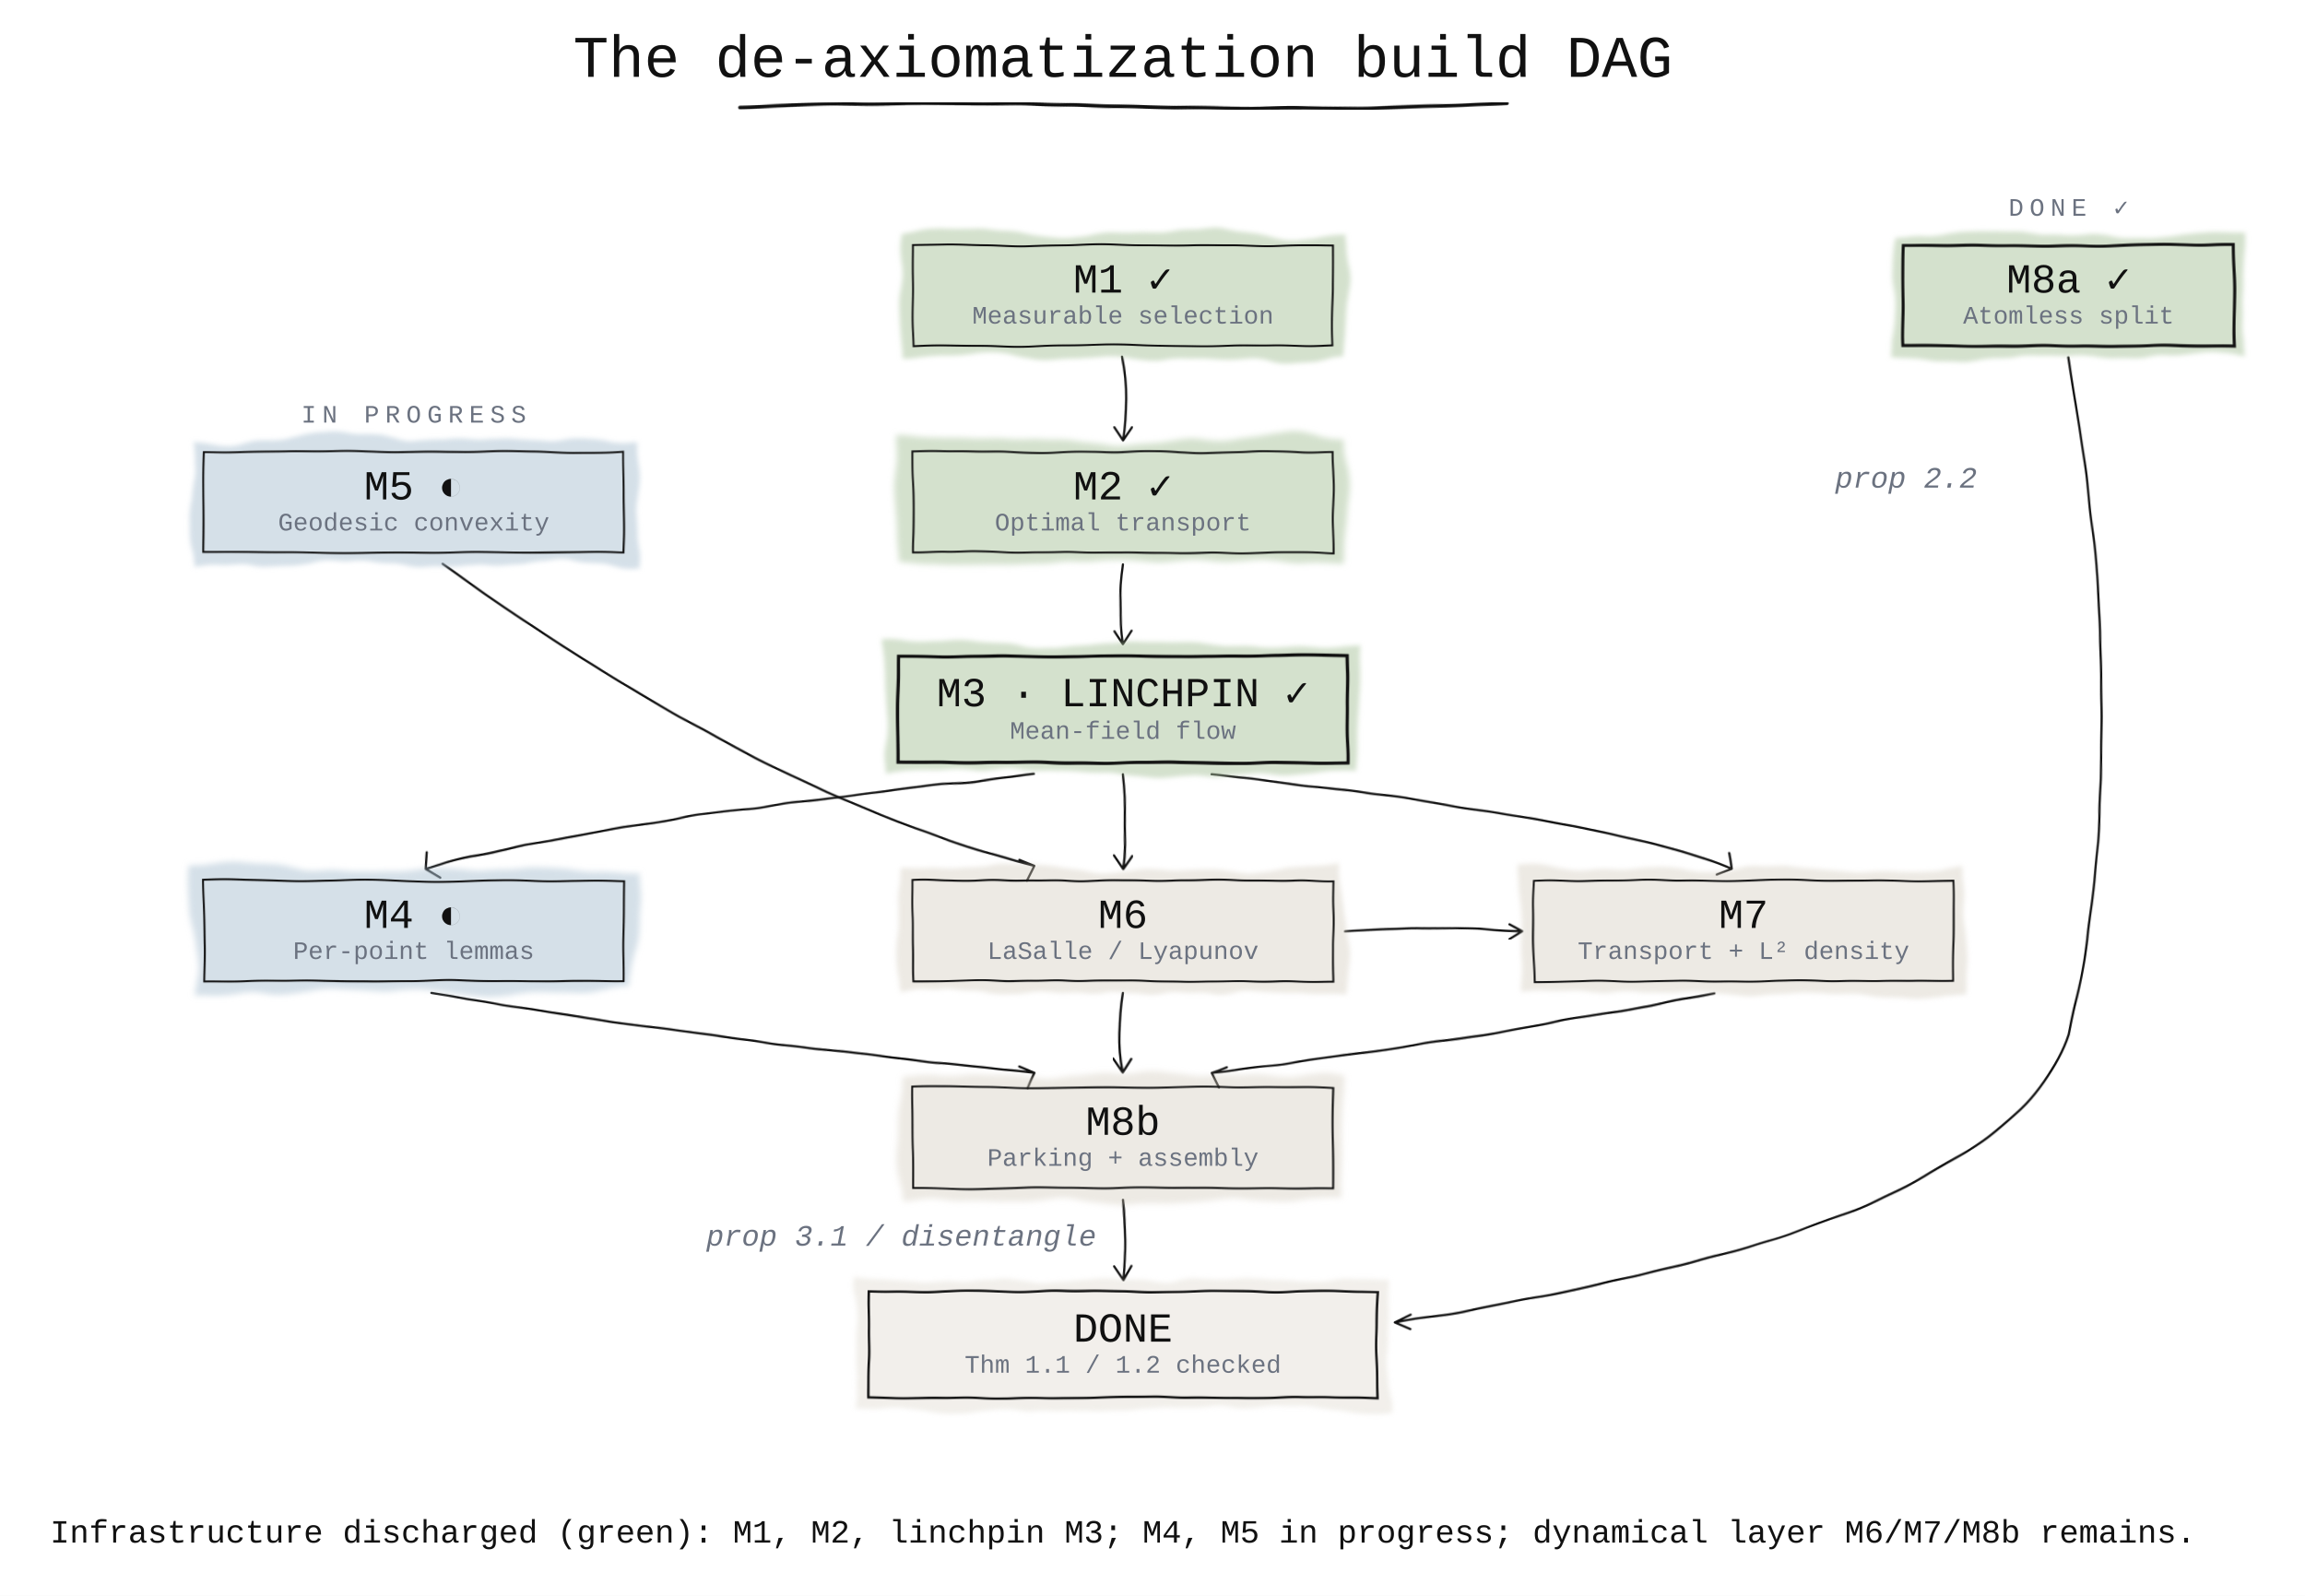
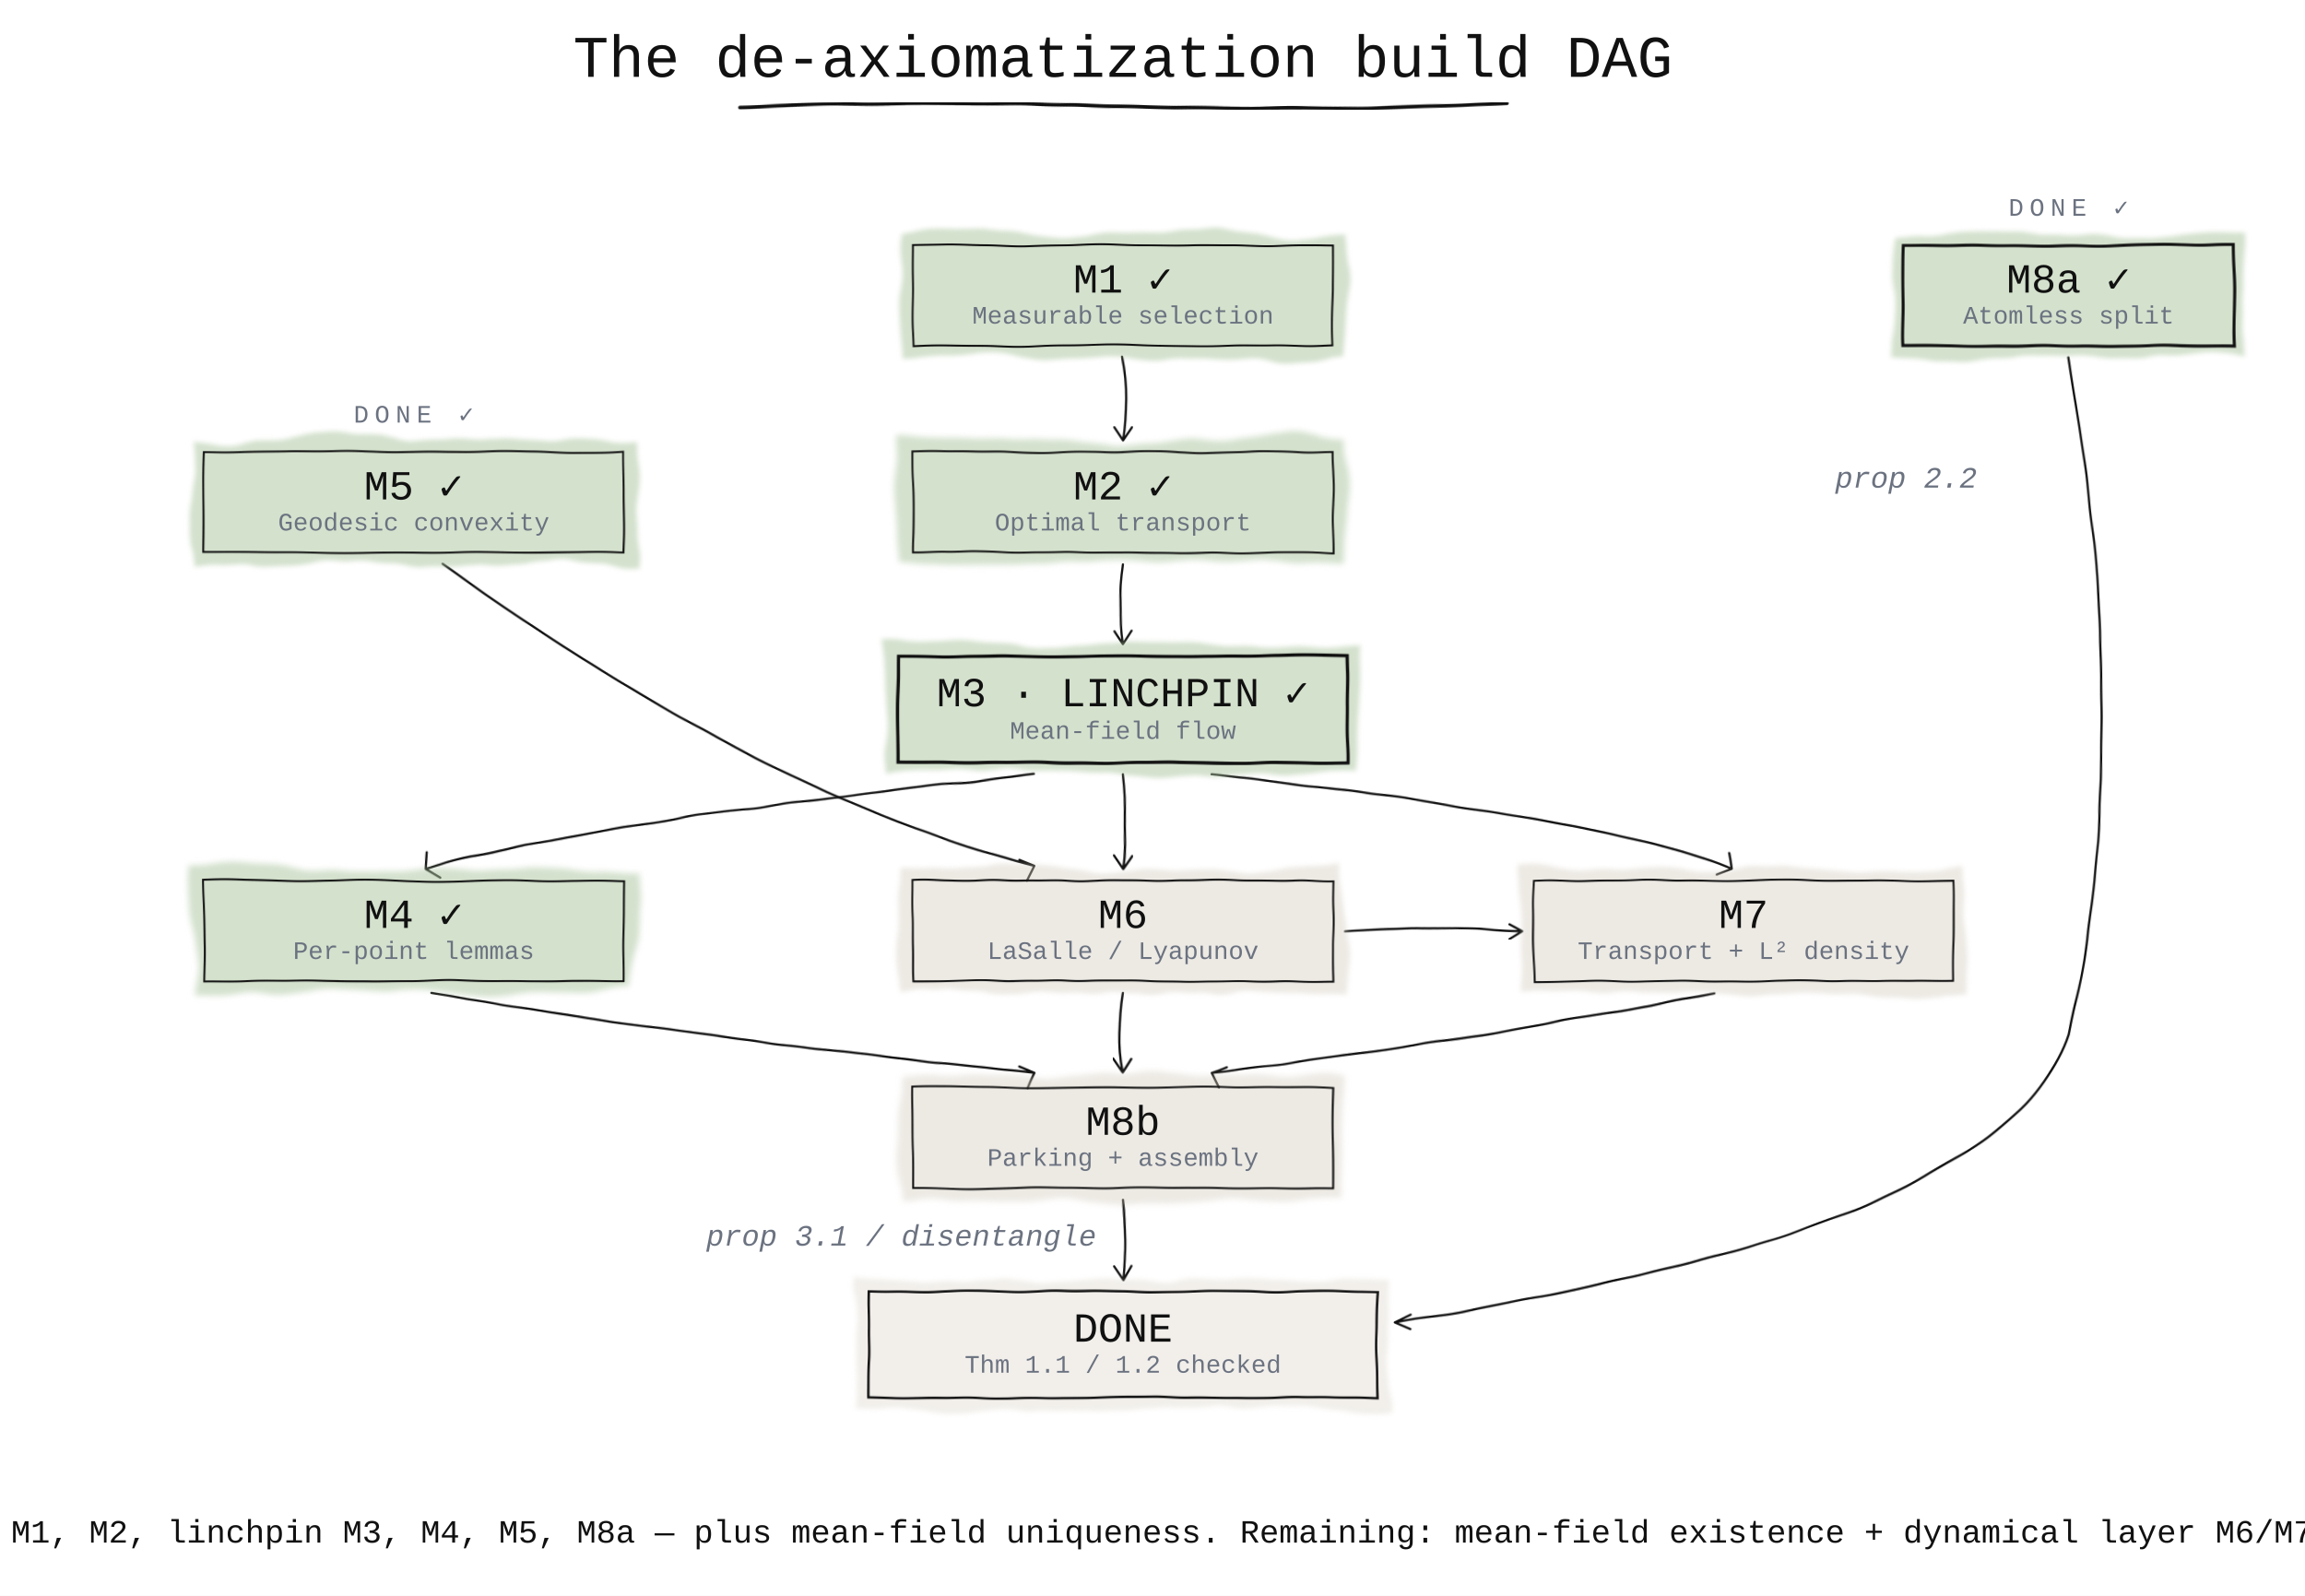
<svg xmlns="http://www.w3.org/2000/svg" viewBox="0 0 1560 1080" width="1560" height="1080">
  <defs>
    <style type="text/css">
      text          { fill: #111111; font-family: 'SF Mono', Menlo, Monaco, Consolas, 'Courier New', monospace; }
      .mono         { font-family: 'SF Mono', Menlo, Monaco, Consolas, 'Courier New', monospace; }
      .title        { font-size: 40px; font-weight: 500; }
      .layer-tag    { font-size: 17px; letter-spacing: 4px; fill: #6b7280; }
      .box-h        { font-size: 28px; }
      .box-s        { font-size: 17px; fill: #6b7280; }
      .box-v        { font-size: 18px; fill: #475569; }
      .arrow-label  { font-size: 20px; fill: #6b7280; font-style: italic; paint-order: stroke; stroke: #ffffff; stroke-width: 4px; }
      .caption      { font-size: 22px; fill: #111111; }
    </style>
    <filter id="wash-a" x="-20%" y="-25%" width="140%" height="150%">
      <feTurbulence type="fractalNoise" baseFrequency="0.013" numOctaves="3" seed="2" />
      <feDisplacementMap in="SourceGraphic" scale="16" />
      <feGaussianBlur stdDeviation="1.6" />
    </filter>
    <filter id="wash-b" x="-20%" y="-25%" width="140%" height="150%">
      <feTurbulence type="fractalNoise" baseFrequency="0.015" numOctaves="3" seed="9" />
      <feDisplacementMap in="SourceGraphic" scale="14" />
      <feGaussianBlur stdDeviation="1.8" />
    </filter>
    <filter id="wash-c" x="-20%" y="-25%" width="140%" height="150%">
      <feTurbulence type="fractalNoise" baseFrequency="0.011" numOctaves="3" seed="14" />
      <feDisplacementMap in="SourceGraphic" scale="18" />
      <feGaussianBlur stdDeviation="2" />
    </filter>
    <filter id="ink-a" x="-5%" y="-5%" width="110%" height="110%">
      <feTurbulence type="fractalNoise" baseFrequency="0.018" numOctaves="2" seed="5" />
      <feDisplacementMap in="SourceGraphic" scale="3" />
    </filter>
    <filter id="ink-b" x="-5%" y="-5%" width="110%" height="110%">
      <feTurbulence type="fractalNoise" baseFrequency="0.022" numOctaves="2" seed="13" />
      <feDisplacementMap in="SourceGraphic" scale="2.8" />
    </filter>
    <filter id="ink-c" x="-5%" y="-5%" width="110%" height="110%">
      <feTurbulence type="fractalNoise" baseFrequency="0.025" numOctaves="2" seed="21" />
      <feDisplacementMap in="SourceGraphic" scale="2.5" />
    </filter>
  </defs>
  <rect x="0" y="0" width="1560" height="1080" fill="#ffffff" />
  <text x="760" y="52" text-anchor="middle" class="title">The de-axiomatization build DAG</text>
  <path d="M 500 72 Q 640 68 760 72 Q 900 76 1020 70" fill="none" stroke="#111111" stroke-width="2.4" stroke-linecap="round" filter="url(#ink-a)" />
  <g stroke="#111111" stroke-width="1.5" stroke-linecap="round" stroke-linejoin="round" fill="none">
    <path d="M 760 242 Q 764 270 760 298 L 754 289 M 760 298 L 766 289" filter="url(#ink-a)" />
    <path d="M 760 382 Q 756 410 760 436 L 754 427 M 760 436 L 766 427" filter="url(#ink-c)" />
    <path d="M 700 524 Q 400 556 288 588 L 289 577 M 288 588 L 298 594" filter="url(#ink-b)" />
    <path d="M 760 524 Q 764 556 760 588 L 754 579 M 760 588 L 766 579" filter="url(#ink-a)" />
    <path d="M 820 524 Q 1100 556 1172 588 L 1170 577 M 1172 588 L 1162 592" filter="url(#ink-c)" />
    <path d="M 300 382 Q 520 540 700 586 L 690 582 M 700 586 L 695 596" filter="url(#ink-b)" />
    <path d="M 292 672 Q 480 704 700 726 L 690 722 M 700 726 L 695 736" filter="url(#ink-c)" />
    <path d="M 760 672 Q 756 700 760 726 L 754 717 M 760 726 L 766 717" filter="url(#ink-a)" />
    <path d="M 1160 672 Q 1000 704 820 726 L 830 722 M 820 726 L 825 736" filter="url(#ink-b)" />
    <path d="M 910 630 Q 970 626 1030 630 L 1021 625 M 1030 630 L 1021 635" filter="url(#ink-c)" />
    <path d="M 760 812 Q 764 840 760 866 L 754 857 M 760 866 L 766 857" filter="url(#ink-b)" />
    <path d="M 1400 242 Q 1446 500 1400 700 Q 1356 832 944 895 L 955 890 M 944 895 L 955 900" filter="url(#ink-a)" />
  </g>
  <text x="1290" y="330" text-anchor="middle" class="arrow-label">prop 2.2</text>
  <text x="610" y="843" text-anchor="middle" class="arrow-label">prop 3.1 / disentangle</text>
  <rect x="610" y="158" width="300" height="84" fill="#a9c39c" opacity="0.5" filter="url(#wash-a)" />
  <rect x="618" y="166" width="284" height="68" fill="none" stroke="#111111" stroke-width="1.3" filter="url(#ink-a)" />
  <text x="760" y="198" text-anchor="middle" class="mono box-h">M1 ✓</text>
  <text x="760" y="219" text-anchor="middle" class="box-s">Measurable selection</text>
  <text x="1400" y="146" text-anchor="middle" class="mono layer-tag">DONE ✓</text>
  <rect x="1280" y="158" width="240" height="84" fill="#a9c39c" opacity="0.5" filter="url(#wash-b)" />
  <rect x="1288" y="166" width="224" height="68" fill="none" stroke="#111111" stroke-width="2" filter="url(#ink-b)" />
  <text x="1400" y="198" text-anchor="middle" class="mono box-h">M8a ✓</text>
  <text x="1400" y="219" text-anchor="middle" class="box-s">Atomless split</text>
  <rect x="610" y="298" width="300" height="84" fill="#a9c39c" opacity="0.5" filter="url(#wash-c)" />
  <rect x="618" y="306" width="284" height="68" fill="none" stroke="#111111" stroke-width="1.3" filter="url(#ink-c)" />
  <text x="760" y="338" text-anchor="middle" class="mono box-h">M2 ✓</text>
  <text x="760" y="359" text-anchor="middle" class="box-s">Optimal transport</text>
-   <text x="280" y="286" text-anchor="middle" class="mono layer-tag">IN PROGRESS</text>
-   <rect x="130" y="298" width="300" height="84" fill="#abc1d2" opacity="0.5" filter="url(#wash-b)" />
+   <text x="280" y="286" text-anchor="middle" class="mono layer-tag">DONE ✓</text>
+   <rect x="130" y="298" width="300" height="84" fill="#a9c39c" opacity="0.5" filter="url(#wash-b)" />
  <rect x="138" y="306" width="284" height="68" fill="none" stroke="#111111" stroke-width="1.3" filter="url(#ink-a)" />
-   <text x="280" y="338" text-anchor="middle" class="mono box-h">M5 ◐</text>
+   <text x="280" y="338" text-anchor="middle" class="mono box-h">M5 ✓</text>
  <text x="280" y="359" text-anchor="middle" class="box-s">Geodesic convexity</text>
  <rect x="600" y="436" width="320" height="88" fill="#a9c39c" opacity="0.5" filter="url(#wash-a)" />
  <rect x="608" y="444" width="304" height="72" fill="none" stroke="#111111" stroke-width="2.2" filter="url(#ink-b)" />
  <text x="760" y="478" text-anchor="middle" class="mono box-h">M3 · LINCHPIN ✓</text>
  <text x="760" y="500" text-anchor="middle" class="box-s">Mean-field flow</text>
-   <rect x="130" y="588" width="300" height="84" fill="#abc1d2" opacity="0.5" filter="url(#wash-c)" />
+   <rect x="130" y="588" width="300" height="84" fill="#a9c39c" opacity="0.5" filter="url(#wash-c)" />
  <rect x="138" y="596" width="284" height="68" fill="none" stroke="#111111" stroke-width="1.3" filter="url(#ink-a)" />
-   <text x="280" y="628" text-anchor="middle" class="mono box-h">M4 ◐</text>
+   <text x="280" y="628" text-anchor="middle" class="mono box-h">M4 ✓</text>
  <text x="280" y="649" text-anchor="middle" class="box-s">Per-point lemmas</text>
  <rect x="610" y="588" width="300" height="84" fill="#d2cabb" opacity="0.4" filter="url(#wash-b)" />
  <rect x="618" y="596" width="284" height="68" fill="none" stroke="#111111" stroke-width="1.3" filter="url(#ink-c)" />
  <text x="760" y="628" text-anchor="middle" class="mono box-h">M6</text>
  <text x="760" y="649" text-anchor="middle" class="box-s">LaSalle / Lyapunov</text>
  <rect x="1030" y="588" width="300" height="84" fill="#d2cabb" opacity="0.4" filter="url(#wash-a)" />
  <rect x="1038" y="596" width="284" height="68" fill="none" stroke="#111111" stroke-width="1.3" filter="url(#ink-b)" />
  <text x="1180" y="628" text-anchor="middle" class="mono box-h">M7</text>
  <text x="1180" y="649" text-anchor="middle" class="box-s">Transport + L² density</text>
  <rect x="610" y="728" width="300" height="84" fill="#d2cabb" opacity="0.4" filter="url(#wash-c)" />
  <rect x="618" y="736" width="284" height="68" fill="none" stroke="#111111" stroke-width="1.3" filter="url(#ink-a)" />
  <text x="760" y="768" text-anchor="middle" class="mono box-h">M8b</text>
  <text x="760" y="789" text-anchor="middle" class="box-s">Parking + assembly</text>
  <rect x="580" y="866" width="360" height="88" fill="#d2cabb" opacity="0.3" filter="url(#wash-b)" />
  <rect x="588" y="874" width="344" height="72" fill="none" stroke="#111111" stroke-width="1.6" filter="url(#ink-c)" />
  <text x="760" y="908" text-anchor="middle" class="mono box-h">DONE</text>
  <text x="760" y="929" text-anchor="middle" class="box-s">Thm 1.1 / 1.2 checked</text>
-   <text x="760" y="1044" text-anchor="middle" class="caption">Infrastructure discharged (green): M1, M2, linchpin M3; M4, M5 in progress; dynamical layer M6/M7/M8b remains.</text>
+   <text x="760" y="1044" text-anchor="middle" class="caption">Discharged (green): M1, M2, linchpin M3, M4, M5, M8a — plus mean-field uniqueness. Remaining: mean-field existence + dynamical layer M6/M7/M8b + assembly.</text>
</svg>
